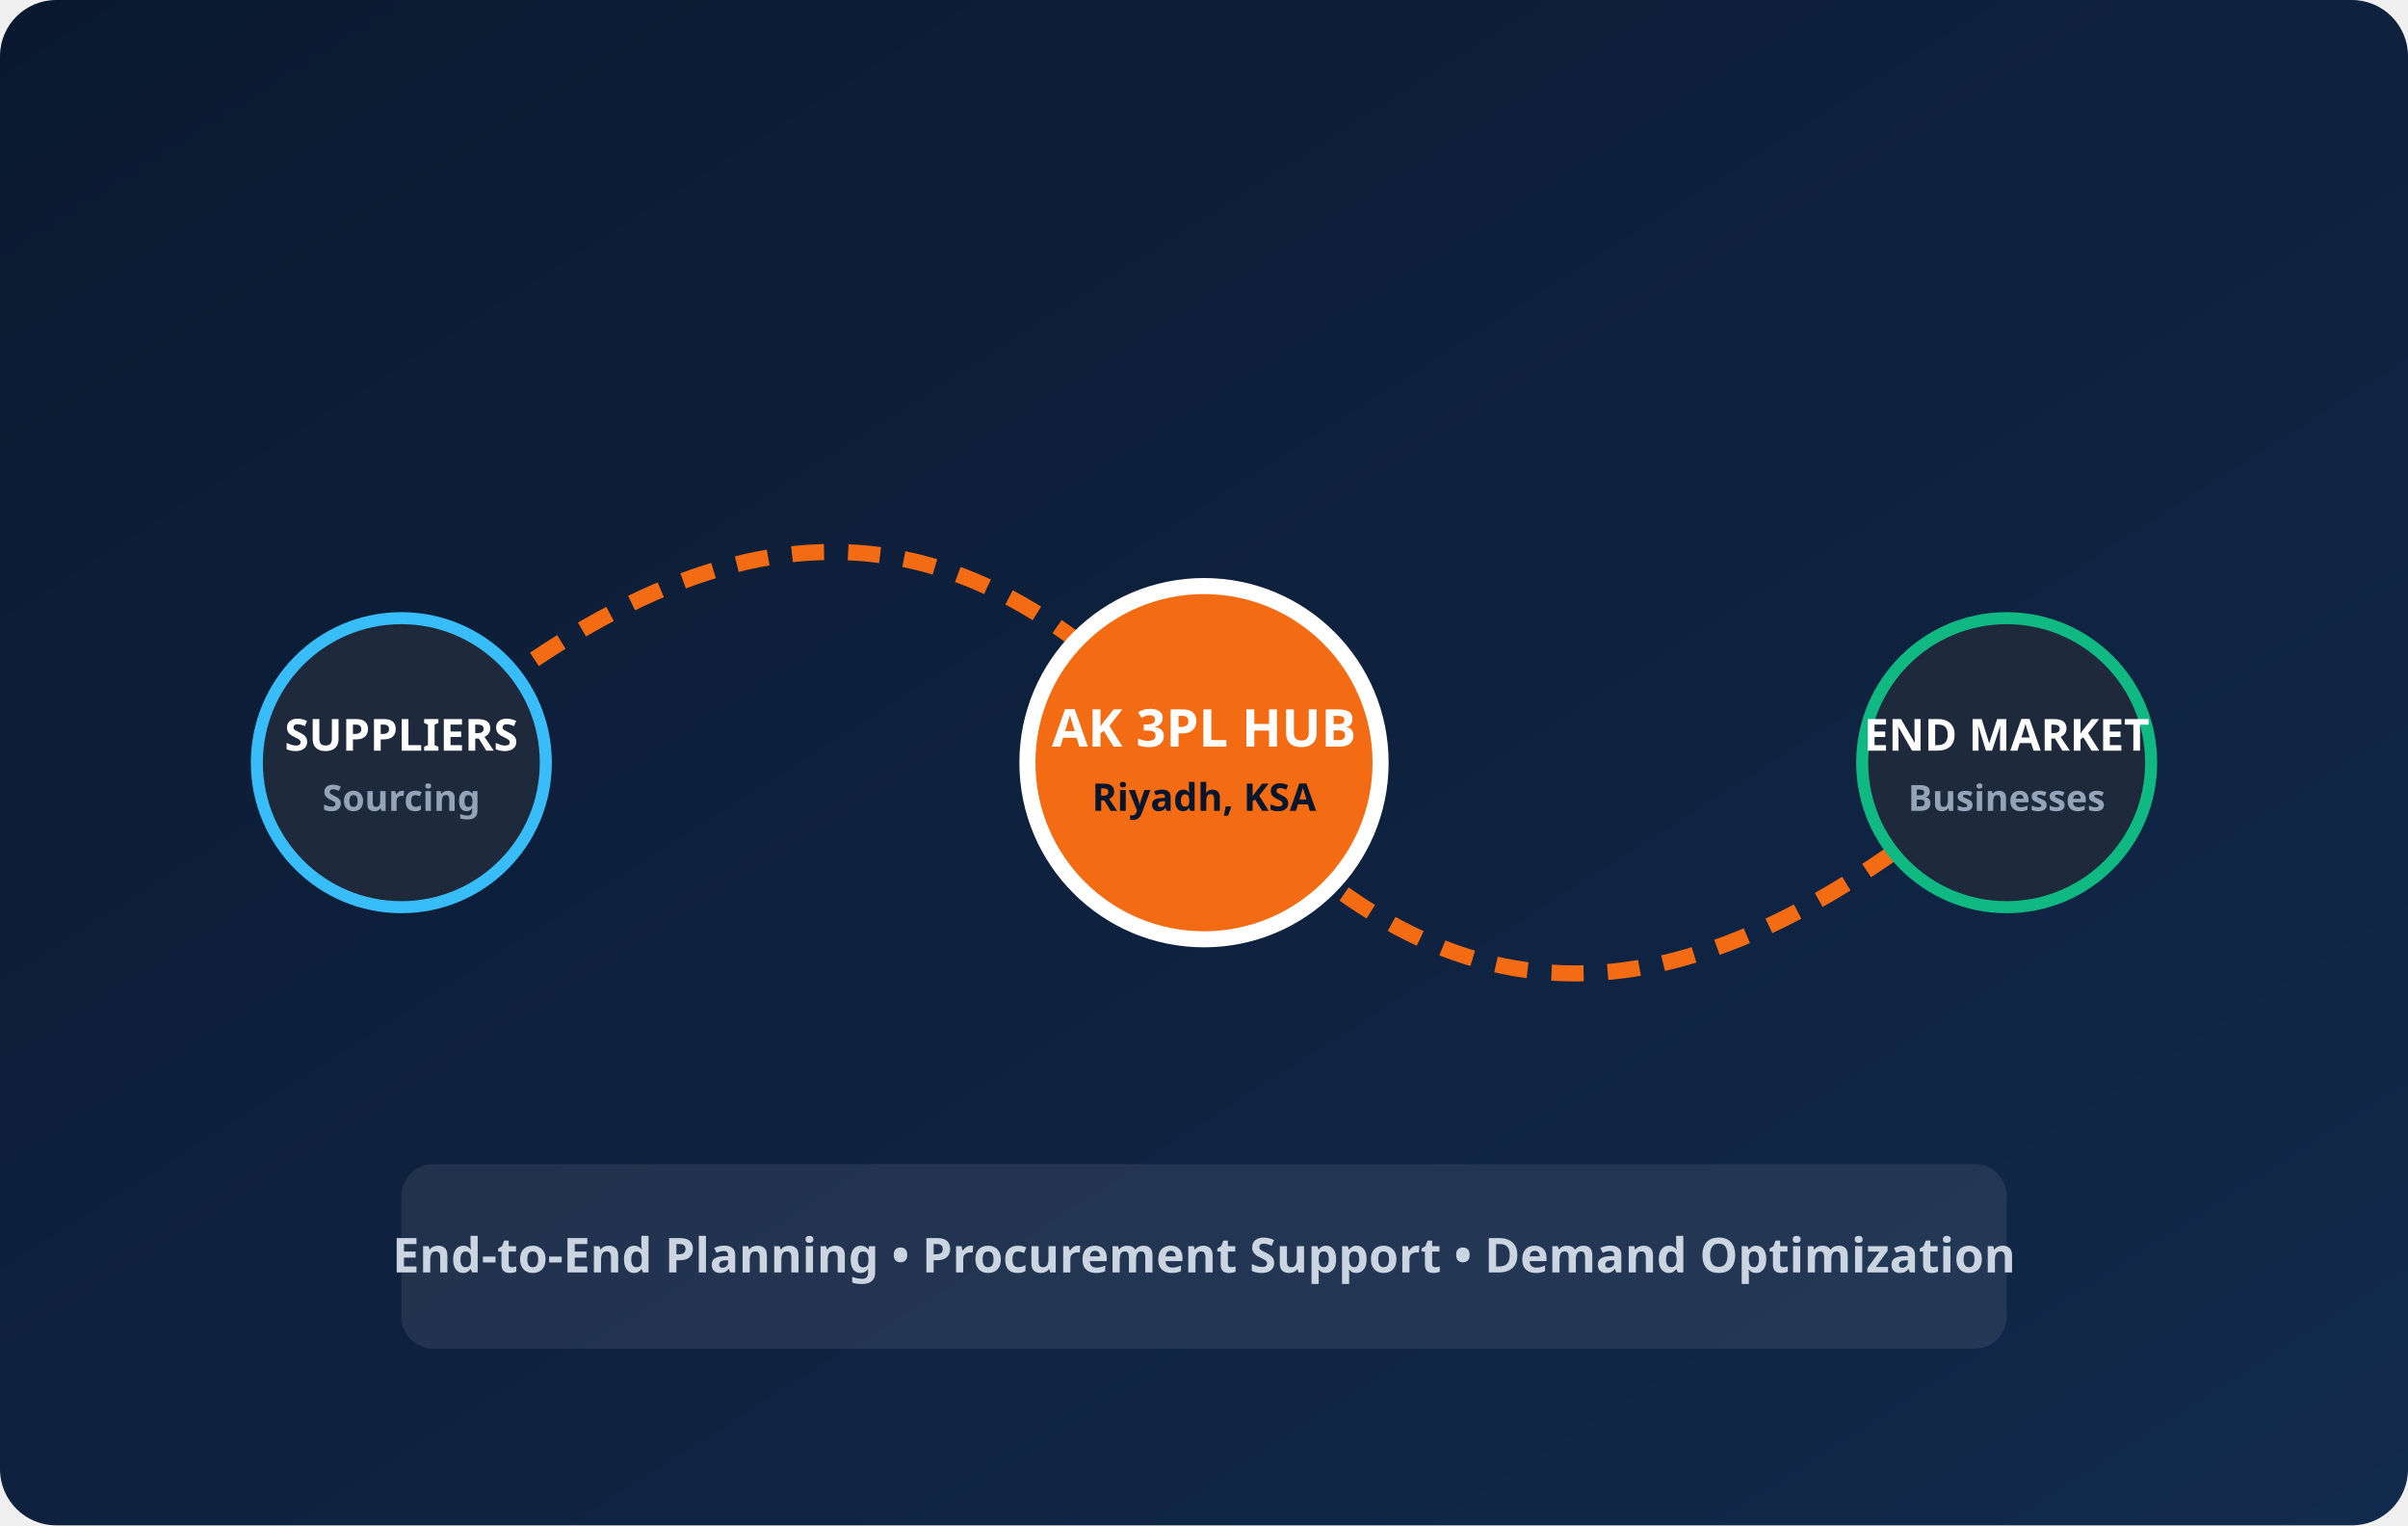
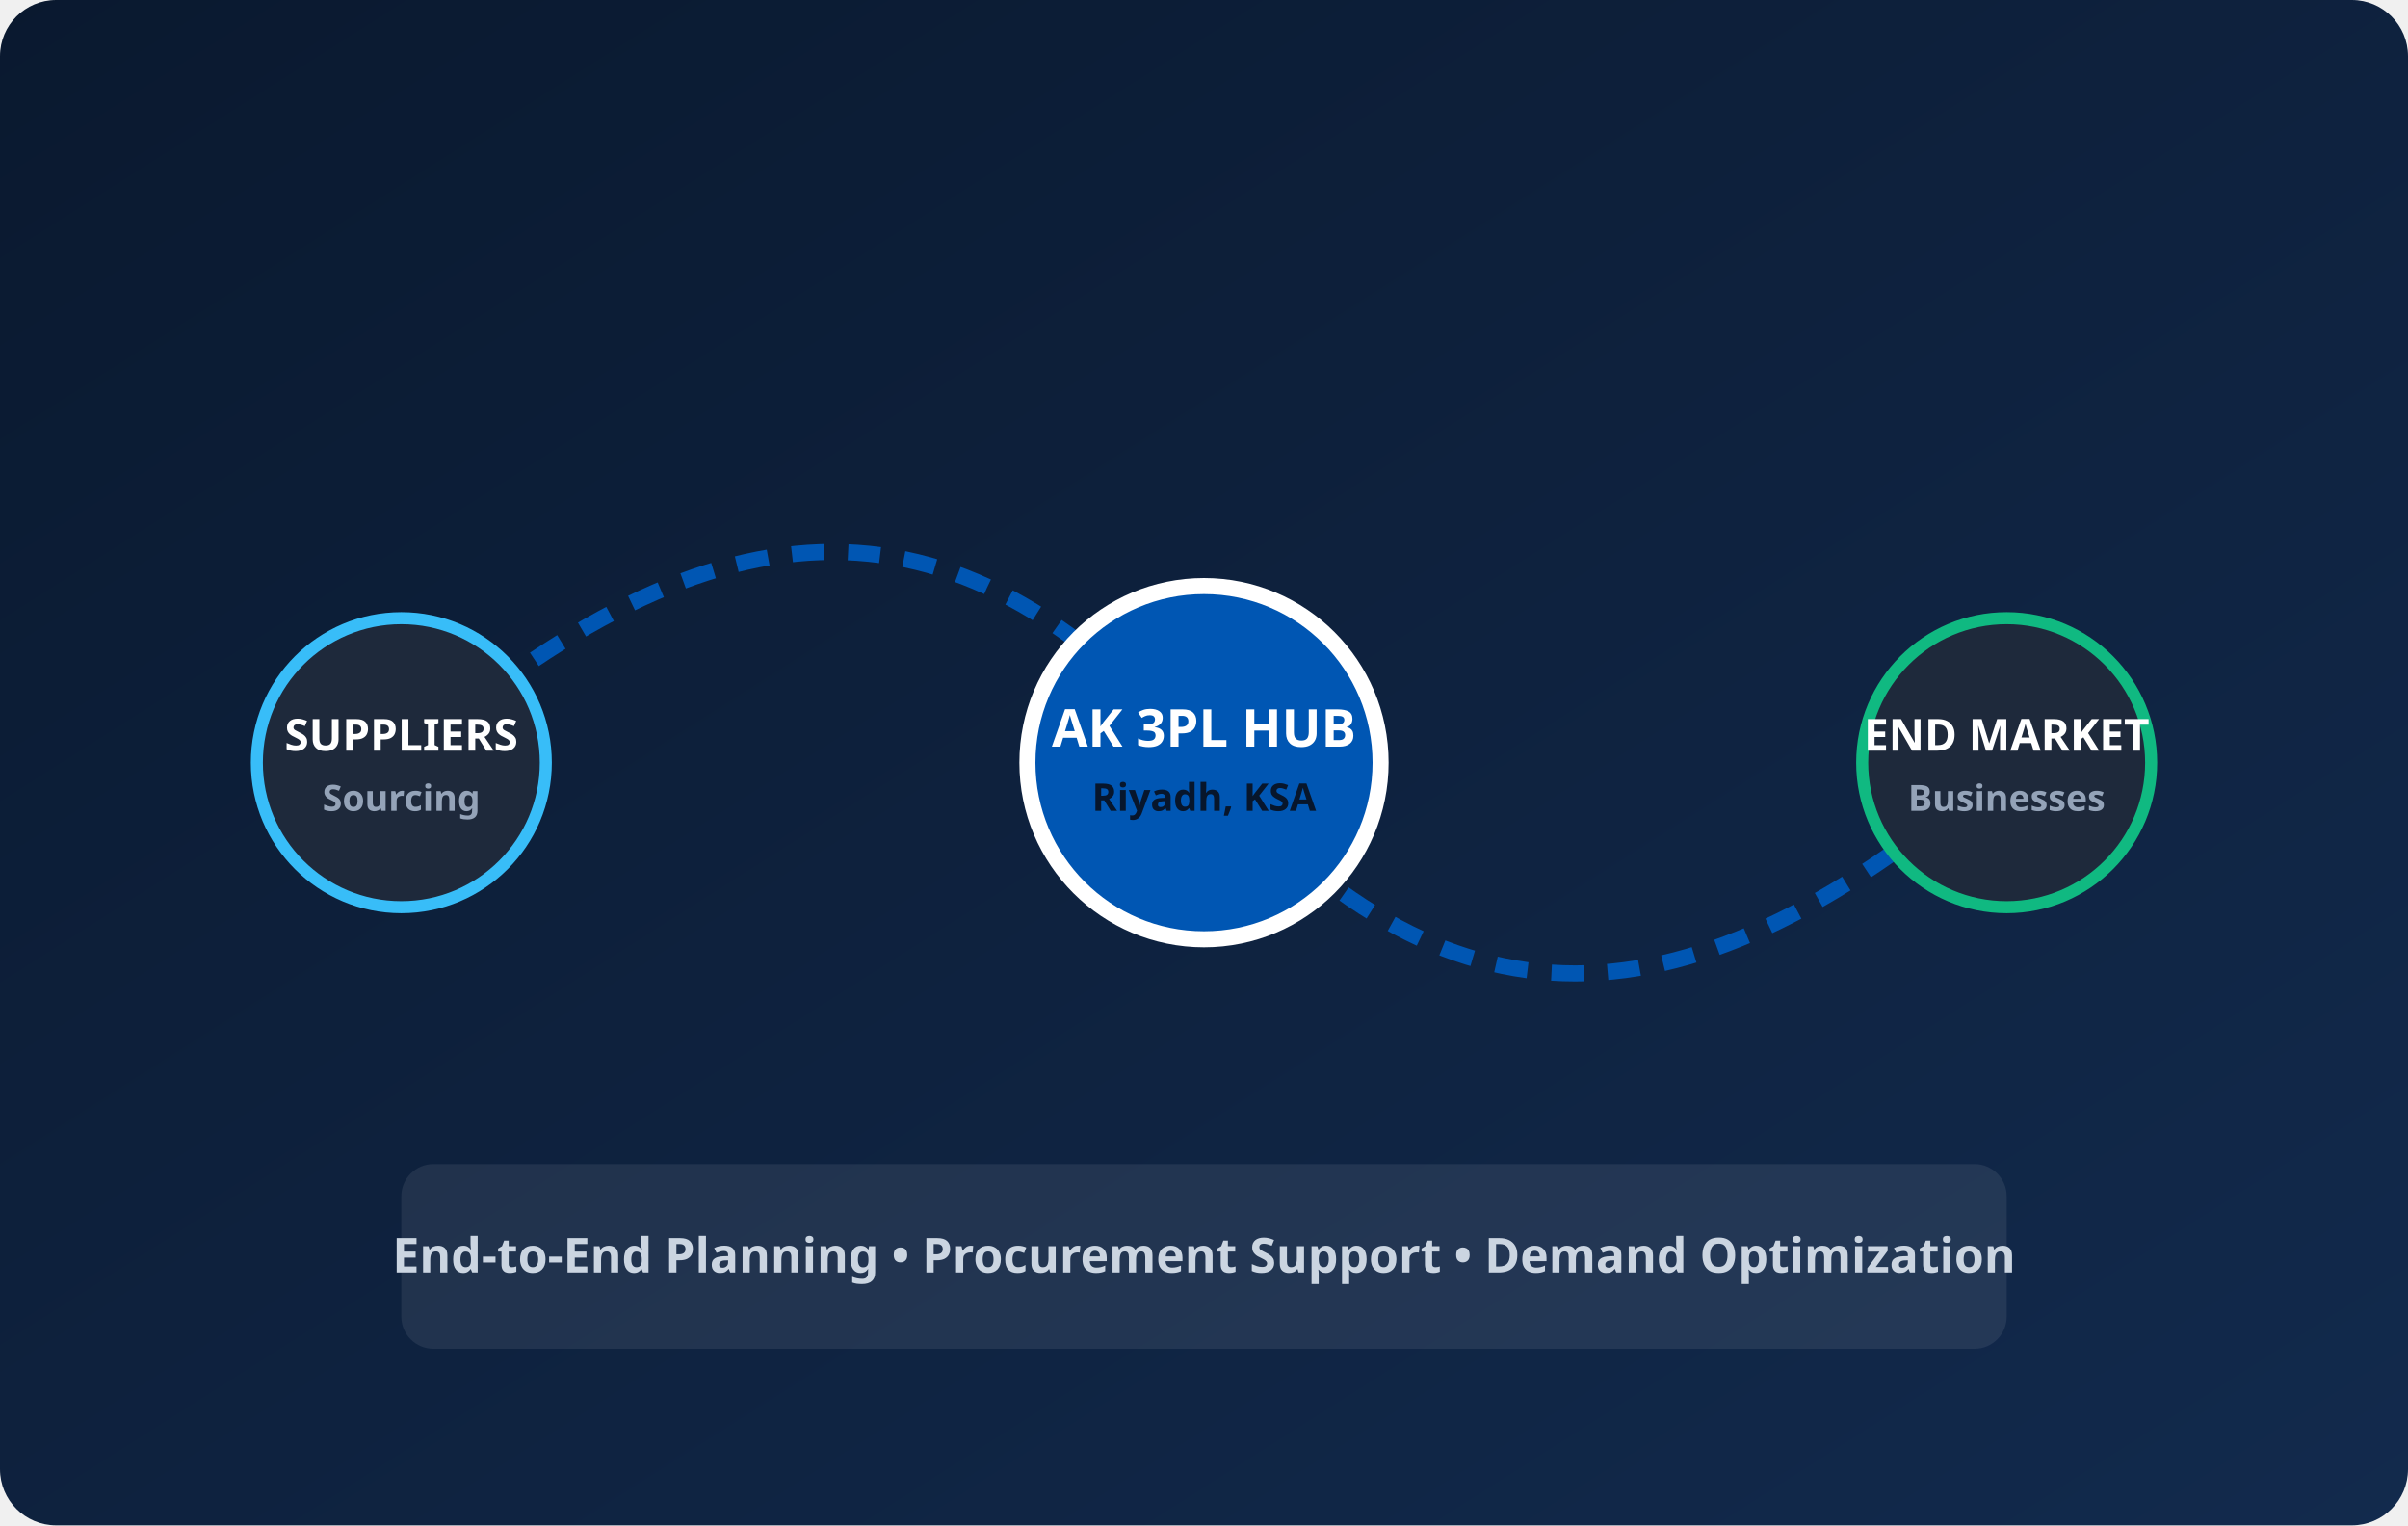
<svg xmlns="http://www.w3.org/2000/svg" viewBox="0 0 600 380" width="100%" height="100%">
  <defs>
    <linearGradient id="scGrad" x1="0%" y1="0%" x2="100%" y2="100%">
      <stop offset="0%" stop-color="#0a192f" />
      <stop offset="100%" stop-color="#122a4d" />
    </linearGradient>
  </defs>
  <rect width="600" height="380" rx="14" fill="url(#scGrad)" />
-   <path d="M 100 190 C 180 120, 240 120, 300 190 C 360 260, 420 260, 500 190" fill="none" stroke="#f36b13" stroke-width="4" stroke-dasharray="8,6" />
+   <path d="M 100 190 C 180 120, 240 120, 300 190 C 360 260, 420 260, 500 190" fill="none" stroke="#0056b3" stroke-width="4" stroke-dasharray="8,6" />
  <g transform="translate(60, 150)">
    <circle cx="40" cy="40" r="36" fill="#1e293b" stroke="#38bdf8" stroke-width="3" />
    <text x="40" y="37" font-family="'Plus Jakarta Sans', sans-serif" font-weight="800" font-size="11" fill="#ffffff" text-anchor="middle">SUPPLIERS</text>
    <text x="40" y="52" font-family="'Plus Jakarta Sans', sans-serif" font-weight="600" font-size="9" fill="#94a3b8" text-anchor="middle">Sourcing</text>
  </g>
  <g transform="translate(260, 150)">
-     <circle cx="40" cy="40" r="44" fill="#f36b13" stroke="#ffffff" stroke-width="4" />
+     <circle cx="40" cy="40" r="44" fill="#0056b3" stroke="#ffffff" stroke-width="4" />
    <text x="40" y="36" font-family="'Plus Jakarta Sans', sans-serif" font-weight="900" font-size="13" fill="#ffffff" text-anchor="middle">AK 3PL HUB</text>
    <text x="40" y="52" font-family="'Plus Jakarta Sans', sans-serif" font-weight="700" font-size="9.5" fill="#07162c" text-anchor="middle">Riyadh, KSA</text>
  </g>
  <g transform="translate(460, 150)">
    <circle cx="40" cy="40" r="36" fill="#1e293b" stroke="#10b981" stroke-width="3" />
    <text x="40" y="37" font-family="'Plus Jakarta Sans', sans-serif" font-weight="800" font-size="11" fill="#ffffff" text-anchor="middle">END MARKET</text>
    <text x="40" y="52" font-family="'Plus Jakarta Sans', sans-serif" font-weight="600" font-size="9" fill="#94a3b8" text-anchor="middle">Businesses</text>
  </g>
  <g transform="translate(100, 290)">
    <rect width="400" height="46" rx="8" fill="rgba(255,255,255,0.08)" />
    <text x="200" y="27" font-family="'Plus Jakarta Sans', sans-serif" font-weight="600" font-size="12" fill="#cbd5e1" text-anchor="middle">End-to-End Planning • Procurement Support • Demand Optimization</text>
  </g>
</svg>
